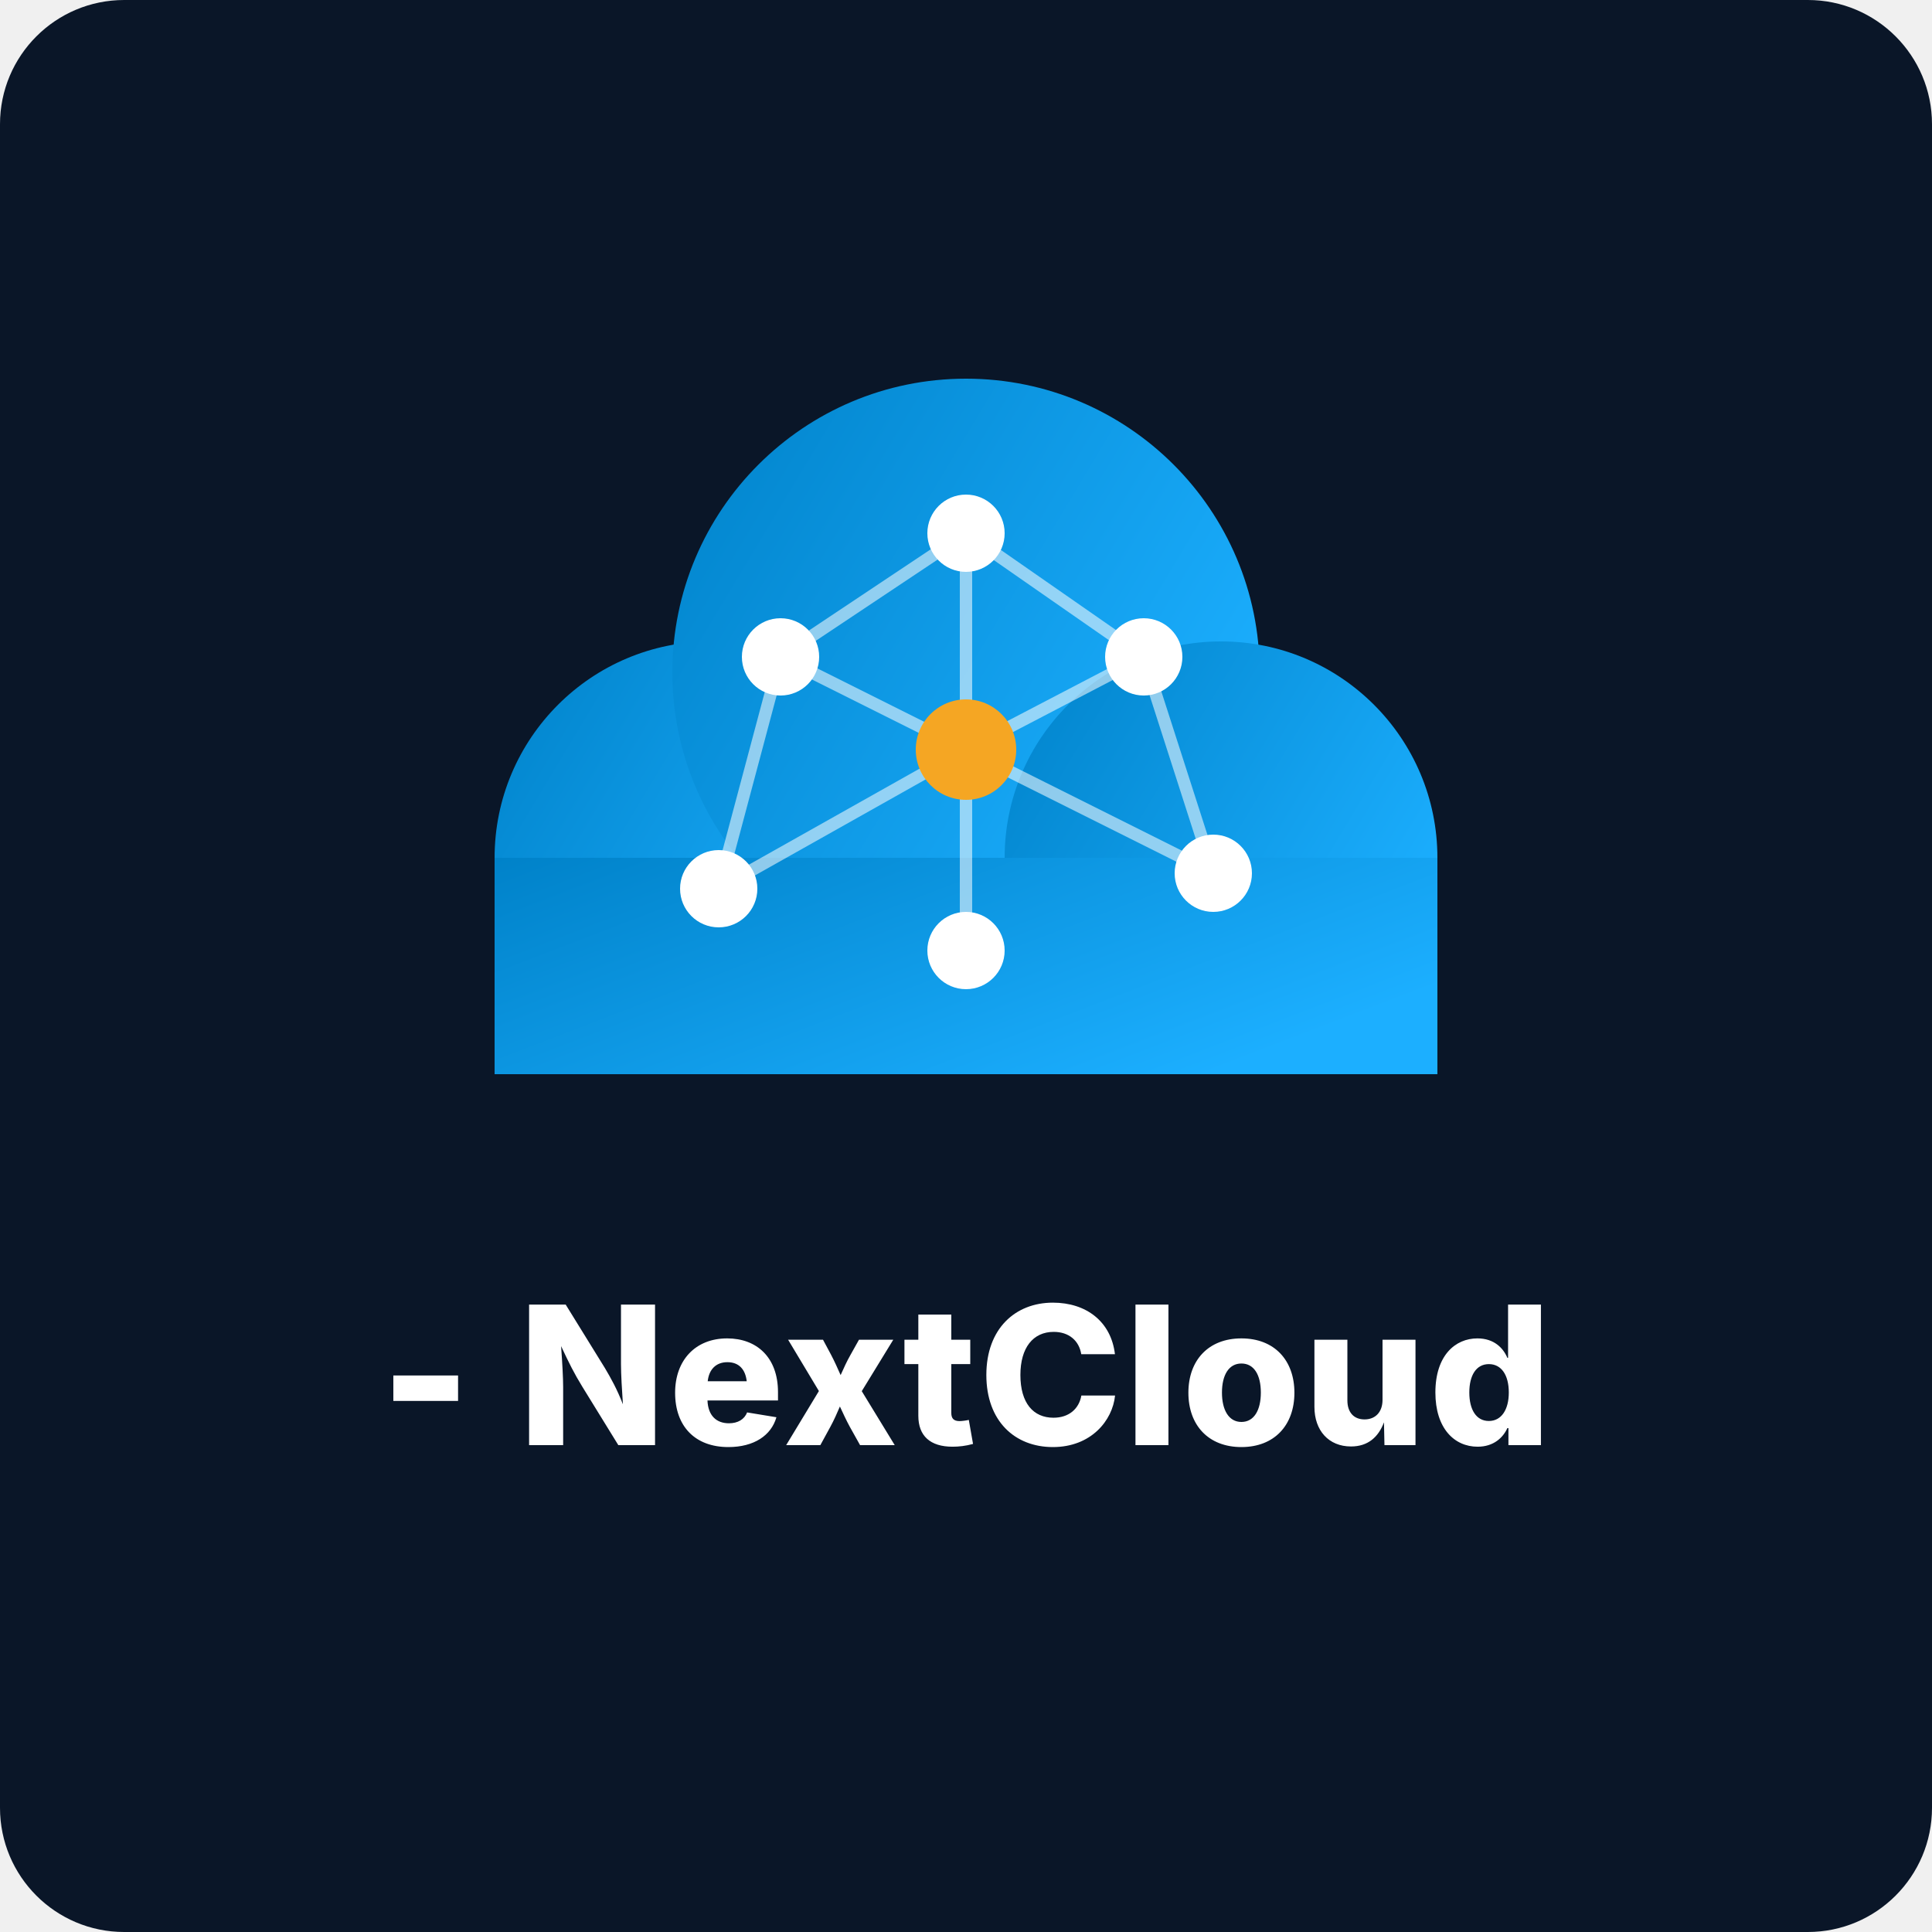
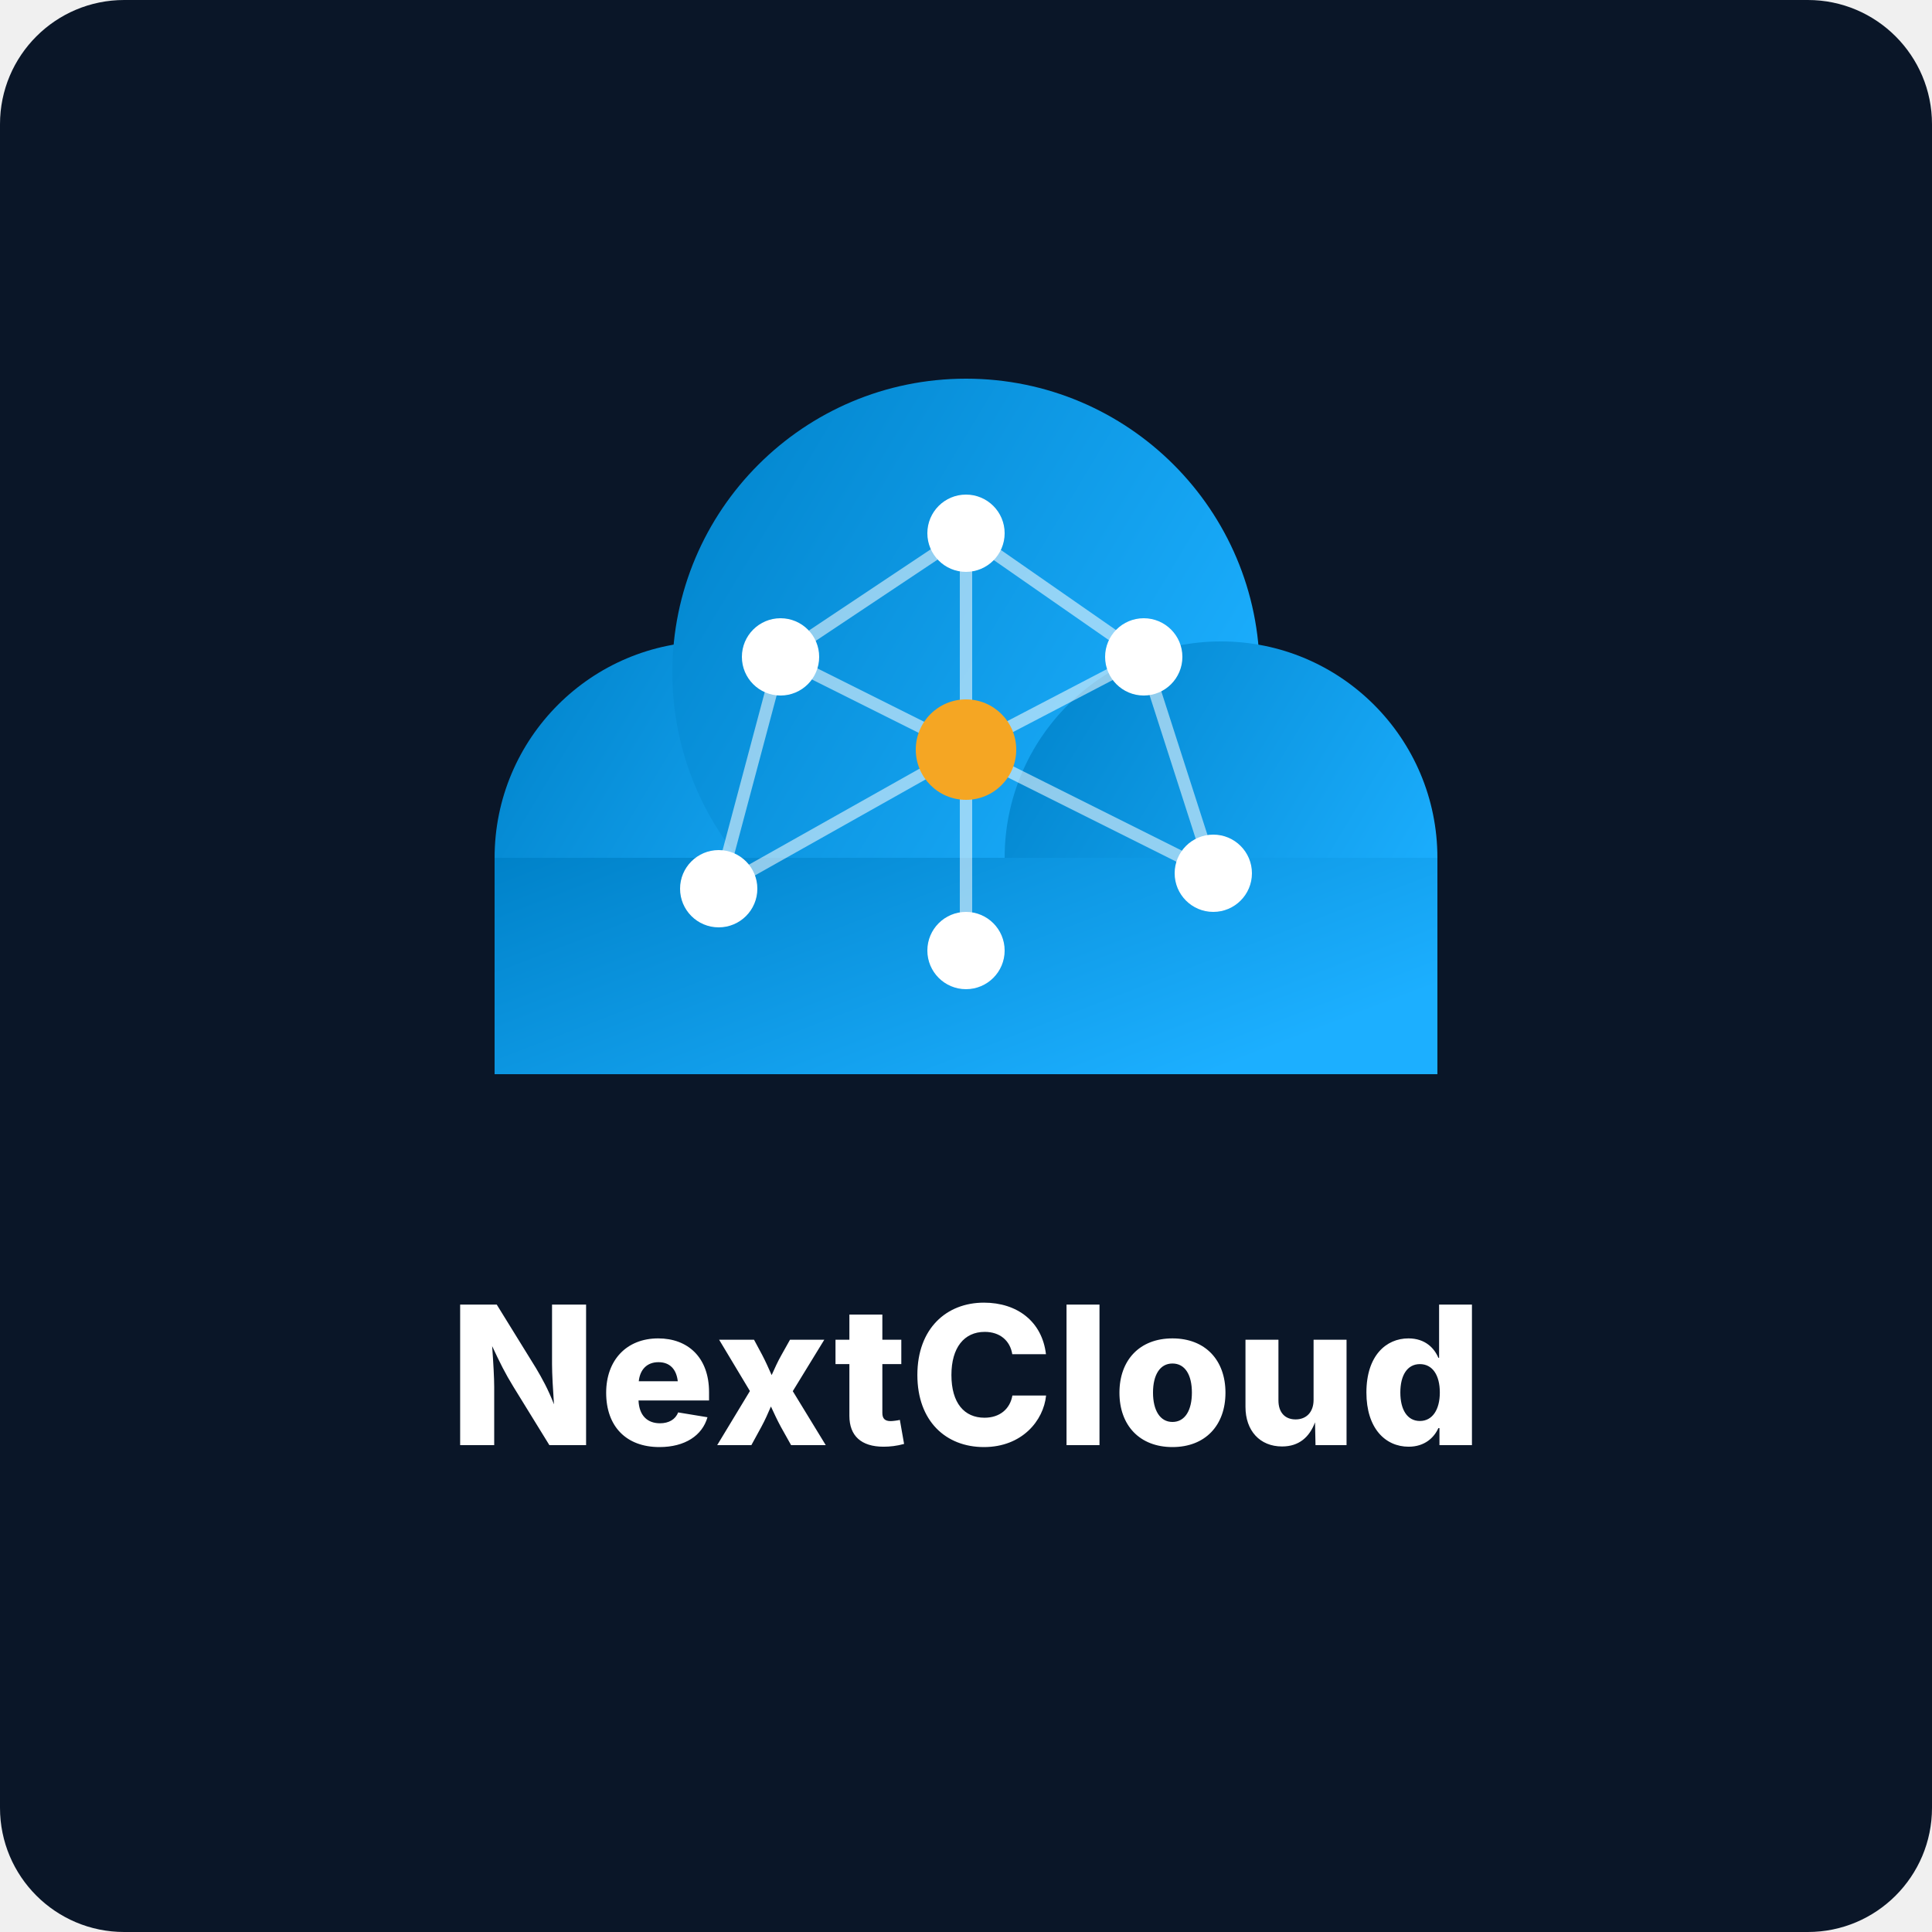
<svg xmlns="http://www.w3.org/2000/svg" viewBox="0 0 280 280" width="280" height="280">
  <defs>
    <linearGradient id="cloudGrad2" x1="0%" y1="0%" x2="100%" y2="60%">
      <stop offset="0%" stop-color="#0082C9" />
      <stop offset="100%" stop-color="#1CAFFF" />
    </linearGradient>
    <clipPath id="cloudClip2">
      <circle cx="107" cy="126" r="28" />
      <circle cx="140" cy="102" r="38" />
      <circle cx="173" cy="126" r="28" />
      <rect x="79" y="126" width="122" height="28" />
    </clipPath>
  </defs>
  <rect width="280" height="280" fill="#0A1628" rx="18" />
  <g transform="translate(140 140) scale(1.12) translate(-140 -140)">
    <g fill="url(#cloudGrad2)">
      <circle cx="107" cy="126" r="28" />
      <circle cx="140" cy="102" r="38" />
      <circle cx="173" cy="126" r="28" />
      <rect x="79" y="126" width="122" height="28" />
    </g>
    <g clip-path="url(#cloudClip2)">
      <g stroke="rgba(255,255,255,0.55)" stroke-width="1.6" fill="none">
        <line x1="116" y1="100" x2="140" y2="84" />
        <line x1="140" y1="84" x2="163" y2="100" />
        <line x1="116" y1="100" x2="140" y2="112" />
        <line x1="140" y1="84" x2="140" y2="112" />
        <line x1="163" y1="100" x2="140" y2="112" />
        <line x1="140" y1="112" x2="108" y2="130" />
        <line x1="140" y1="112" x2="140" y2="138" />
        <line x1="140" y1="112" x2="172" y2="128" />
        <line x1="116" y1="100" x2="108" y2="130" />
        <line x1="163" y1="100" x2="172" y2="128" />
      </g>
      <g fill="white">
        <circle cx="116" cy="100" r="5" />
        <circle cx="140" cy="84" r="5" />
        <circle cx="163" cy="100" r="5" />
        <circle cx="108" cy="130" r="5" />
        <circle cx="140" cy="138" r="5" />
        <circle cx="172" cy="128" r="5" />
      </g>
      <circle cx="140" cy="112" r="6.5" fill="#F5A623" />
    </g>
-     <text x="140" y="202" text-anchor="middle" font-family="Inter, 'Helvetica Neue', Arial, sans-serif" font-weight="800" font-size="25" fill="white" letter-spacing="0.3">- NextCloud</text>
+     <text x="140" y="202" text-anchor="middle" font-family="Inter, 'Helvetica Neue', Arial, sans-serif" font-weight="800" font-size="25" fill="white" letter-spacing="0.3">NextCloud</text>
  </g>
</svg>
